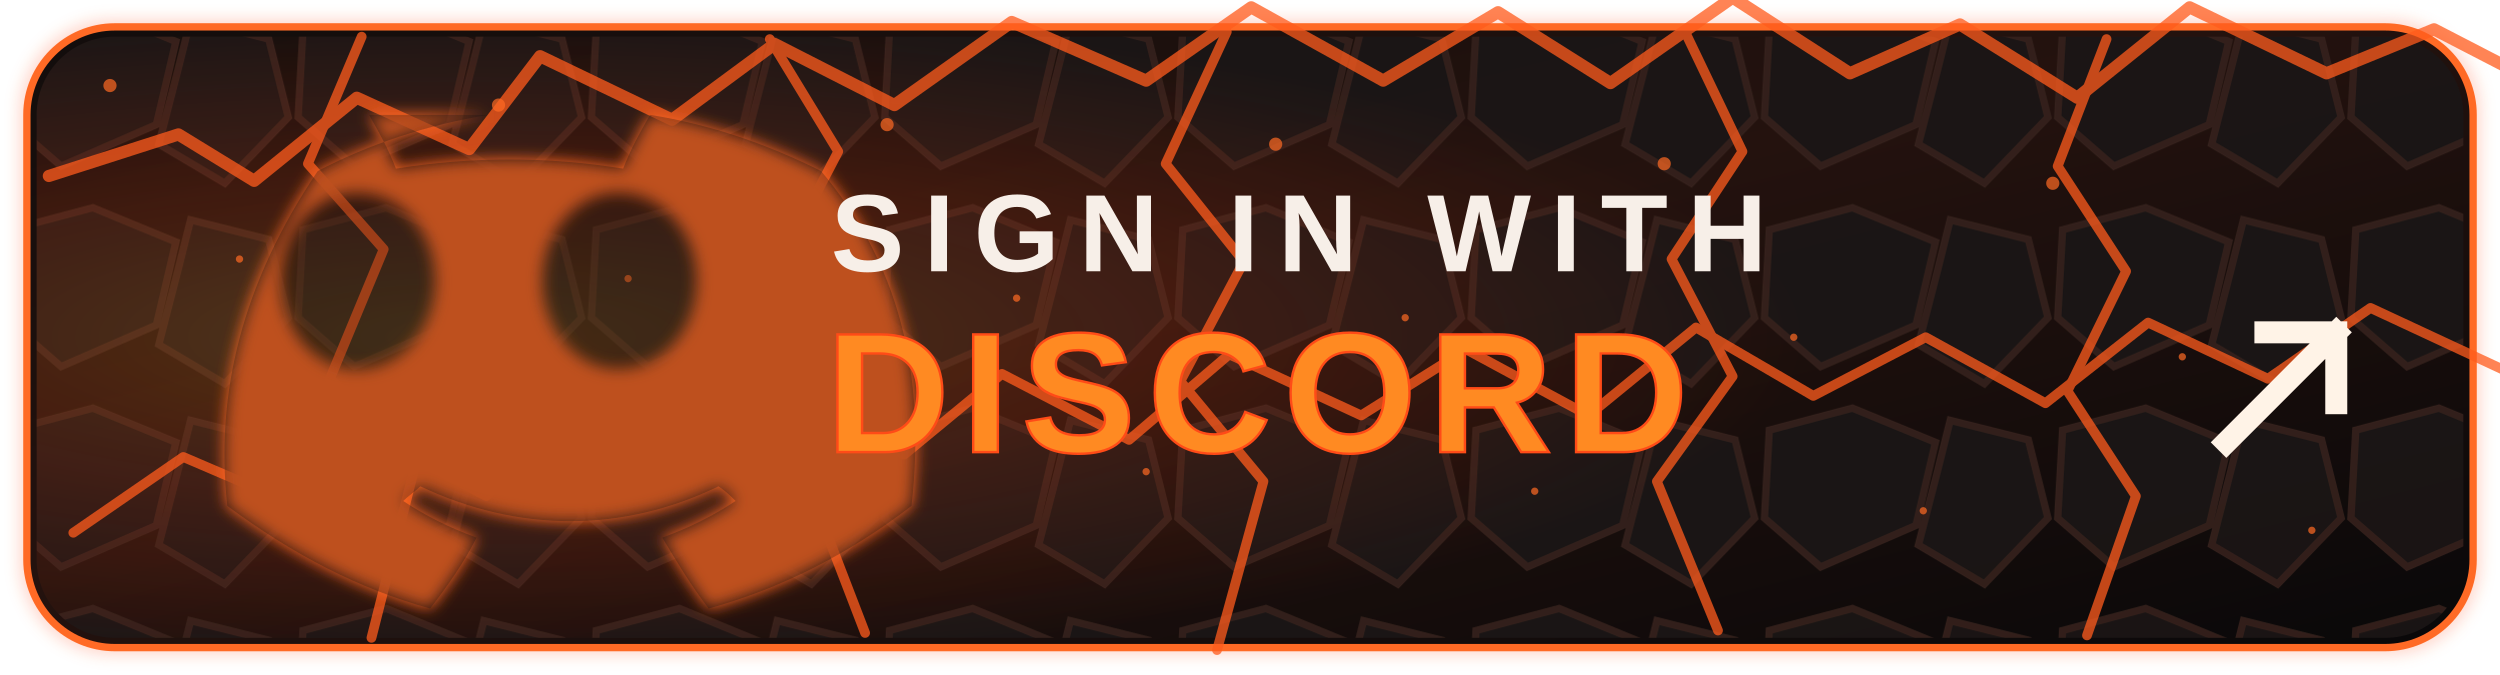
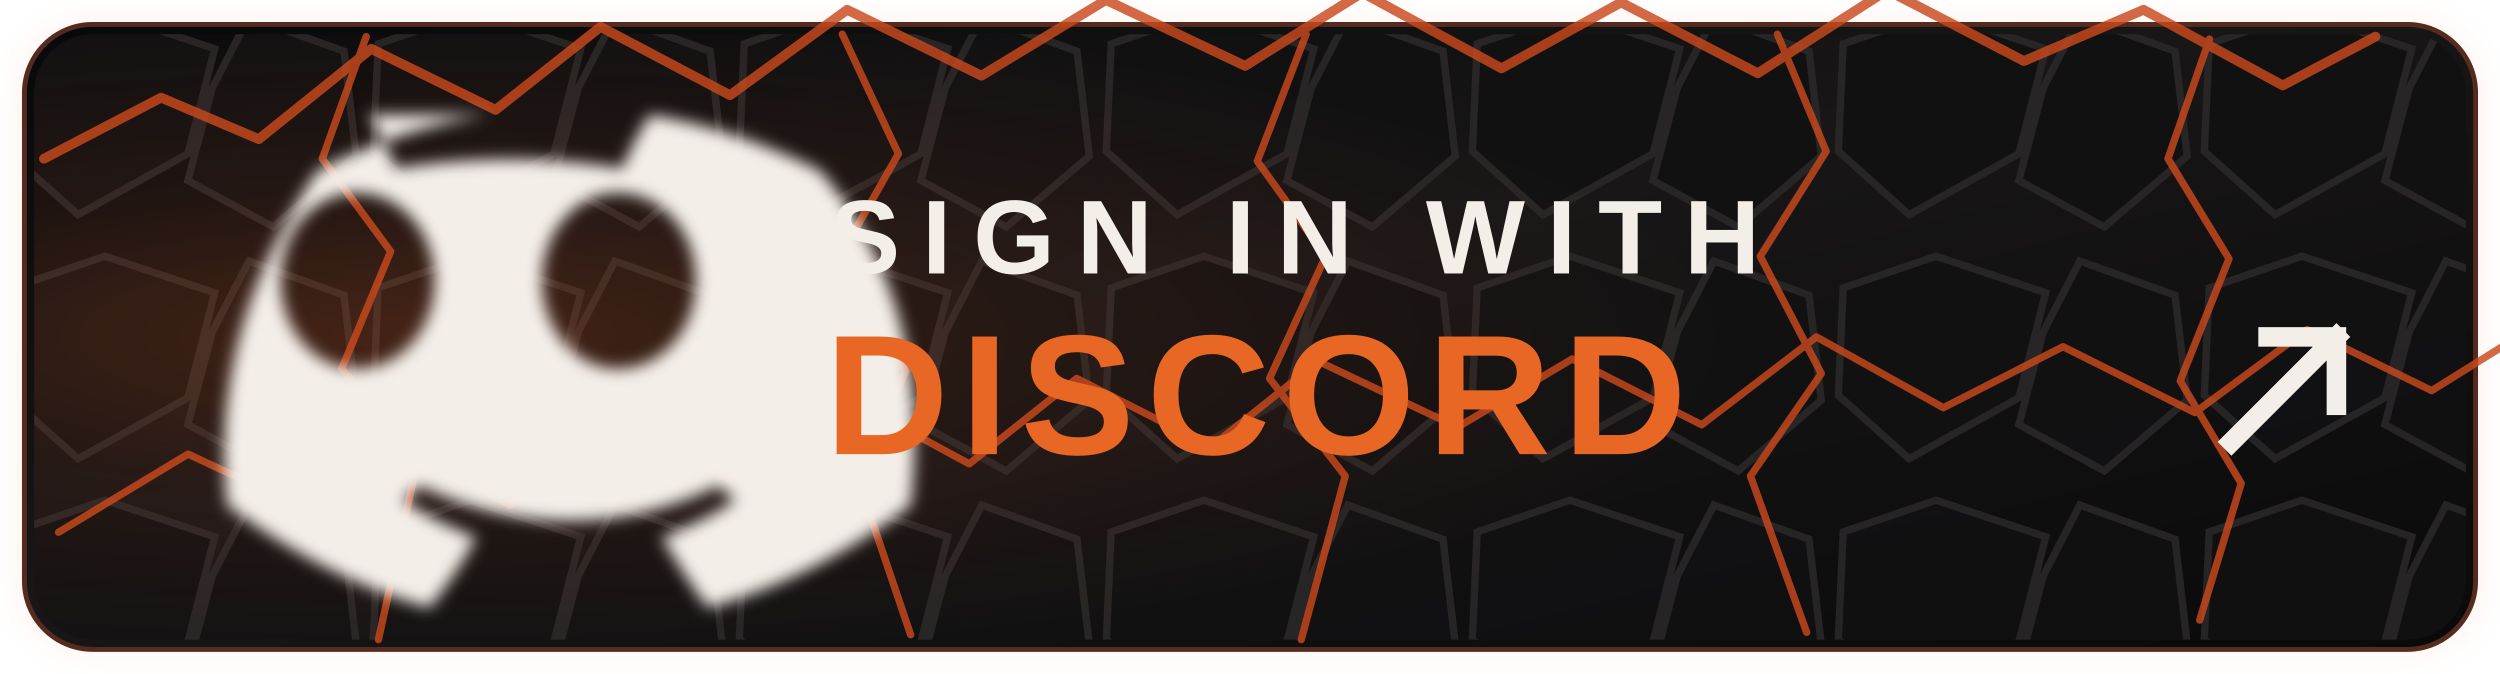
- <svg xmlns="http://www.w3.org/2000/svg" viewBox="0 0 1023 276" role="img" aria-label="Sign in with Discord">
+ <svg xmlns="http://www.w3.org/2000/svg" viewBox="0 0 1024 276" role="img" aria-label="Sign in with Discord">
  <defs>
    <linearGradient id="bg" x1="0" y1="0" x2="1" y2="1">
-       <stop stop-color="#120d0c" />
-       <stop offset=".45" stop-color="#24120e" />
-       <stop offset="1" stop-color="#090809" />
+       <stop stop-color="#08090a" />
+       <stop offset=".45" stop-color="#181617" />
+       <stop offset="1" stop-color="#0a0a0b" />
    </linearGradient>
-     <radialGradient id="hot" cx=".18" cy=".5" r=".55">
-       <stop stop-color="#ffb02e" stop-opacity="0.24" />
-       <stop offset=".5" stop-color="#ff4d16" stop-opacity=".16" />
-       <stop offset="1" stop-color="#ff4d16" stop-opacity="0" />
+     <radialGradient id="ember" cx=".16" cy=".5" r=".55">
+       <stop stop-color="#ff6425" stop-opacity=".22" />
+       <stop offset=".45" stop-color="#ff6425" stop-opacity=".08" />
+       <stop offset="1" stop-color="#ff6425" stop-opacity="0" />
    </radialGradient>
+     <pattern id="rock" width="150" height="100" patternUnits="userSpaceOnUse">
+       <path d="M5 18L43 5l45 15-11 43-45 25L3 62zM102 7l39 14 5 43-34 29-35-19 10-38z" fill="#111112" stroke="#292728" stroke-width="3" />
+     </pattern>
    <filter id="glow">
+       <feGaussianBlur stdDeviation="6" />
+     </filter>
+     <filter id="iconGlow">
      <feGaussianBlur stdDeviation="3" />
    </filter>
-     <filter id="textGlow">
-       <feGaussianBlur stdDeviation="3" />
-     </filter>
-     <pattern id="rock" width="120" height="82" patternUnits="userSpaceOnUse">
-       <path d="M4 12L38 3l34 14-8 34-39 17L2 48zM78 8l32 8 8 32-26 27-27-16 8-31z" fill="#1a1515" stroke="#33201b" stroke-width="3" />
-     </pattern>
  </defs>
-   <rect x="8" y="8" width="1007" height="260" rx="38" fill="#ff4b17" opacity="0.22" filter="url(#glow)" />
-   <rect x="11" y="11" width="1001" height="254" rx="36" fill="url(#bg)" stroke="#ff6a25" stroke-width="3" />
-   <rect x="15" y="15" width="993" height="246" rx="32" fill="url(#rock)" opacity=".95" />
-   <rect x="15" y="15" width="993" height="246" rx="32" fill="url(#hot)" />
-   <g fill="none" stroke="#ff5b1c" stroke-linecap="round" stroke-linejoin="round" opacity="0.75">
-     <path d="M20 72L73 55l31 19 42-34 46 21 29-38 54 26 42-31 49 25 48-34 55 24 43-30 54 30 47-28 46 29 50-35 48 31 45-20 48 30 46-37 56 27 44-18 60 31 38-19" stroke-width="5" />
-     <path d="M30 218l45-31 42 18 35-27 47 25 31-35 48 24 47-31 45 25 40-33 52 27 41-35 54 25 43-27 50 27 44-36 48 28 46-24 49 27 42-33 49 23 42-29 58 27" stroke-width="4" />
-     <path d="M148 15l-22 52 31 35-22 53 35 35-18 71M315 16l28 46-22 42 31 48-23 42 25 65M502 13l-25 54 32 40-26 49 34 41-19 69M690 14l23 48-29 44 25 48-31 43 25 61M862 16l-20 52 28 43-24 49 28 43-20 57" stroke-width="4" />
-   </g>
-   <g opacity="0.7" fill="#ff6a22">
-     <circle cx="45" cy="35" r="2.7" />
-     <circle cx="98" cy="106" r="1.5" />
-     <circle cx="151" cy="177" r="1.5" />
-     <circle cx="204" cy="43" r="2.7" />
-     <circle cx="257" cy="114" r="1.5" />
-     <circle cx="310" cy="185" r="1.5" />
-     <circle cx="363" cy="51" r="2.7" />
-     <circle cx="416" cy="122" r="1.5" />
-     <circle cx="469" cy="193" r="1.5" />
-     <circle cx="522" cy="59" r="2.7" />
-     <circle cx="575" cy="130" r="1.5" />
-     <circle cx="628" cy="201" r="1.5" />
-     <circle cx="681" cy="67" r="2.7" />
-     <circle cx="734" cy="138" r="1.5" />
-     <circle cx="787" cy="209" r="1.5" />
-     <circle cx="840" cy="75" r="2.7" />
-     <circle cx="893" cy="146" r="1.5" />
-     <circle cx="946" cy="217" r="1.5" />
+   <rect x="8" y="9" width="1008" height="258" rx="30" fill="#ff5a20" opacity=".09" filter="url(#glow)" />
+   <rect x="10" y="10" width="1004" height="256" rx="28" fill="url(#bg)" stroke="#542b1e" stroke-width="2" />
+   <rect x="14" y="14" width="996" height="248" rx="24" fill="url(#rock)" opacity=".9" />
+   <rect x="14" y="14" width="996" height="248" rx="24" fill="url(#ember)" />
+   <g fill="none" stroke="#c9491c" stroke-linecap="round" stroke-linejoin="round" opacity=".82">
+     <path d="M18 65l48-25 40 17 46-37 51 25 43-34 53 28 48-35 55 27 51-31 57 27 48-30 57 31 49-27 56 29 53-34 56 29 49-21 57 31 38-20" stroke-width="4" />
+     <path d="M24 218l53-32 43 20 39-27 50 28 36-36 53 25 51-32 48 26 44-35 55 28 44-35 57 27 47-28 53 27 47-36 52 29 49-25 54 27 46-34 51 25 45-28" stroke-width="3" />
+     <path d="M150 15l-18 50 28 38-20 48 31 38-16 73M345 14l23 49-25 44 28 45-20 43 22 65M535 14l-20 52 28 39-23 50 31 40-18 67M728 14l20 48-27 43 25 48-29 42 23 64M905 16l-17 49 25 41-20 50 25 42-17 56" stroke-width="3" />
  </g>
  <g transform="translate(55 47)">
-     <path d="M145 0c-25 4-49 12-70 23-31 46-42 91-37 137 27 20 54 34 83 42 7-9 14-19 19-29-11-4-21-9-30-15 2-2 5-4 7-6 40 19 83 19 122 0 3 2 5 4 7 6-9 6-19 11-30 15 6 10 12 20 19 29 29-8 57-22 83-42 6-54-5-99-37-137-22-11-45-19-70-23-4 7-8 14-11 22-31-5-62-5-93 0-3-8-7-15-11-22zM91 104c-17 0-31-16-31-36s14-36 31-36c18 0 32 16 32 36s-14 36-32 36zm107 0c-17 0-31-16-31-36s14-36 31-36c18 0 32 16 32 36s-14 36-32 36z" fill="#ff6724" filter="url(#textGlow)" />
-     <path d="M145 0c-25 4-49 12-70 23-31 46-42 91-37 137 27 20 54 34 83 42 7-9 14-19 19-29-11-4-21-9-30-15 2-2 5-4 7-6 40 19 83 19 122 0 3 2 5 4 7 6-9 6-19 11-30 15 6 10 12 20 19 29 29-8 57-22 83-42 6-54-5-99-37-137-22-11-45-19-70-23-4 7-8 14-11 22-31-5-62-5-93 0-3-8-7-15-11-22z" fill="#171112" opacity=".28" />
+     <path d="M145 0c-25 4-49 12-70 23-31 46-42 91-37 137 27 20 54 34 83 42 7-9 14-19 19-29-11-4-21-9-30-15 2-2 5-4 7-6 40 19 83 19 122 0 3 2 5 4 7 6-9 6-19 11-30 15 6 10 12 20 19 29 29-8 57-22 83-42 6-54-5-99-37-137-22-11-45-19-70-23-4 7-8 14-11 22-31-5-62-5-93 0-3-8-7-15-11-22zM91 104c-17 0-31-16-31-36s14-36 31-36c18 0 32 16 32 36s-14 36-32 36zm107 0c-17 0-31-16-31-36s14-36 31-36c18 0 32 16 32 36s-14 36-32 36z" fill="#f3eee8" filter="url(#iconGlow)" />
  </g>
-   <g font-family="Rajdhani,Arial,sans-serif" font-weight="800" letter-spacing="8">
-     <text x="340" y="111" font-size="45" fill="#f7efe8">SIGN IN WITH</text>
-     <text x="338" y="185" font-size="70" letter-spacing="5" fill="#ff8a22" stroke="#ff4b17" stroke-width="1">DISCORD</text>
+   <g font-family="Rajdhani,Arial,sans-serif" font-weight="800" letter-spacing="9">
+     <text x="340" y="112" font-size="43" fill="#f3eee8">SIGN IN WITH</text>
+     <text x="338" y="186" font-size="70" letter-spacing="5" fill="#e86724">DISCORD</text>
  </g>
-   <path d="M911 181l45-45m0 0h-29m29 0v29" fill="none" stroke="#fff3e7" stroke-width="9" stroke-linecap="square" stroke-linejoin="miter" />
+   <path d="M914 181l43-43m0 0h-28m28 0v28" fill="none" stroke="#f3eee8" stroke-width="8" stroke-linecap="square" />
</svg>
